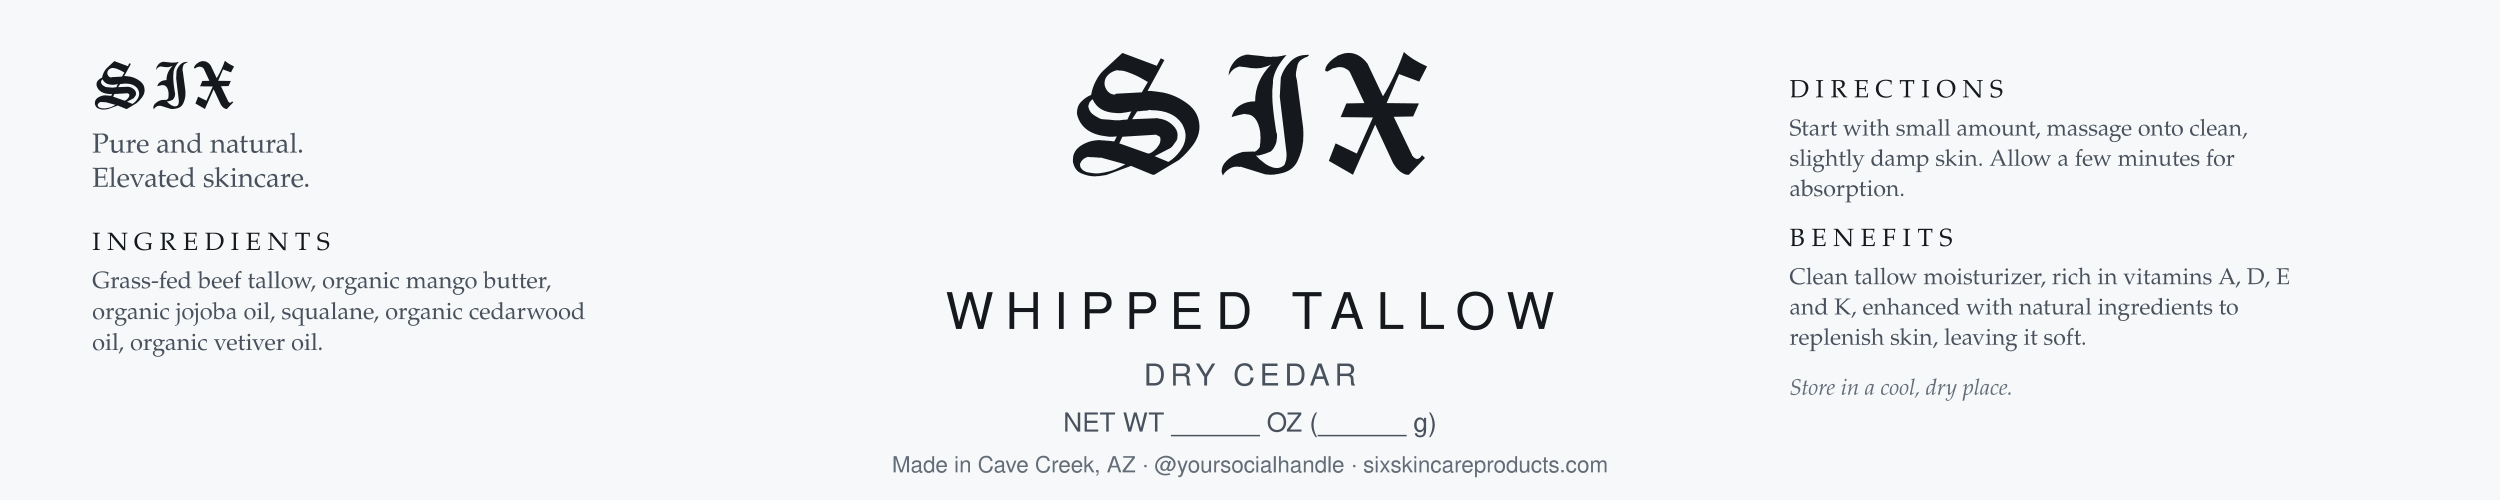
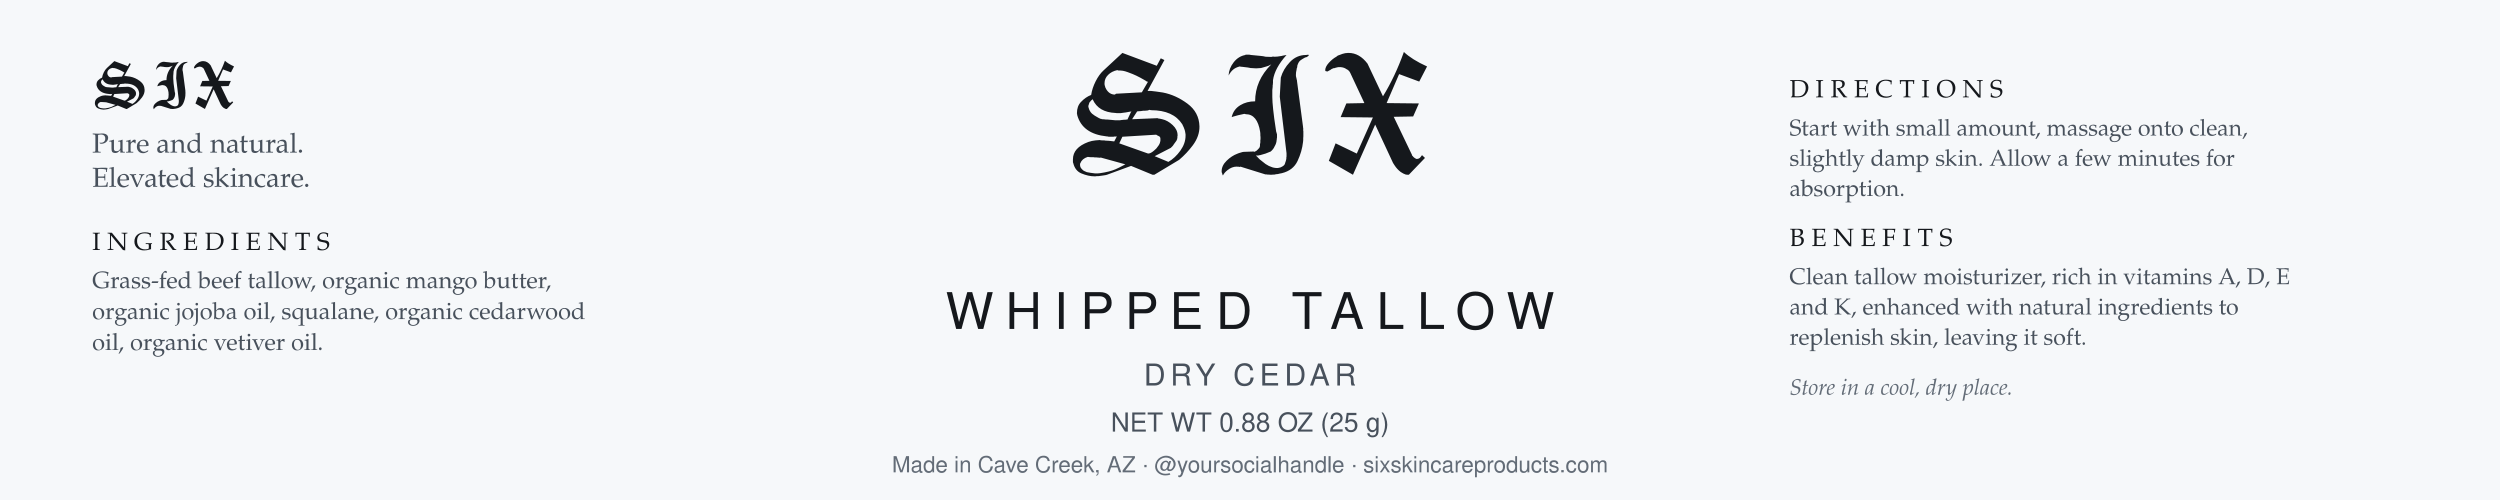
<svg xmlns="http://www.w3.org/2000/svg" width="190.0mm" height="38.0mm" viewBox="0 0 190.0 38.0">
  <rect x="0" y="0" width="190.0" height="38.0" fill="#f6f8fa" />
  <g transform="translate(81.000 3.400) scale(0.27155)">
    <path d="M15.84 2.29 25.46 5.89 26.58 3.8 27.6 4.28 22.89 12.93H23.86Q24.97 13.03 27.16 13.37Q30.75 14.05 34.03 16.47Q37.31 18.9 37.41 22.84Q37.46 25.56 35.56 28.13Q33.86 30.41 31.73 32.21L24.78 36.39H24.29L18.27 33.91L11.52 36.39Q11.23 36.49 10.55 36.58L9.48 36.73Q9.24 36.73 9.09 36.78H8.7Q8.41 36.78 8.36 36.83H8.02Q6.32 36.83 4.33 36Q2.63 35.27 2.1 33.18Q2.05 33.04 2 32.89V32.07Q2 28.81 6.32 27.21Q7.29 26.87 8.31 26.77L9.53 26.67Q9.67 26.77 10.31 26.77H10.74Q11.03 26.87 11.81 26.87Q12.01 26.92 12.39 26.92L13.56 27.06L14.34 25.56Q14.29 25.7 14.05 25.7H13.51Q13.46 25.75 13.37 25.75H12.25Q12.01 25.75 11.88 25.73Q11.76 25.7 11.62 25.65Q11.47 25.65 11.42 25.65Q4.67 24.93 3.21 19.73V19.63Q3.17 19.63 3.17 19.58V19.34Q3.12 19.34 3.12 19.29V19.15Q3.12 17.2 4.23 16.04Q5.55 14.63 7.1 14.05Q7.39 12.15 8.36 10.23Q9.33 8.31 10.55 7.2ZM6.13 31.39Q4.53 31.92 4.09 33.13Q3.99 33.23 3.99 33.43V33.72Q3.99 33.77 4.04 34.01Q4.04 34.06 4.06 34.13Q4.09 34.2 4.14 34.25Q4.14 34.3 4.14 34.35Q4.23 34.49 4.45 34.76Q4.67 35.03 4.87 35.17Q5.06 35.32 5.89 35.66Q6.23 35.71 6.95 35.85Q7.25 35.85 7.73 35.95Q7.97 35.95 8.12 36H9.04Q9.19 35.95 9.58 35.95Q12.25 35.56 13.85 34.88Q14.68 34.54 16.67 33.47L9.82 31.58Q9.67 31.63 9.43 31.63Q9.33 31.63 9.19 31.58Q9.04 31.58 8.99 31.58Q8.7 31.58 8.56 31.53H8.07Q8.02 31.53 7.78 31.48H7ZM23.37 18.22Q22.98 18.47 22.11 18.47H21.67Q20.94 18.61 20.41 18.61Q20.21 18.66 19.97 18.66L18.56 20.85L25.7 20.55Q25.9 20.7 26.33 20.7Q26.33 20.7 27.01 20.85Q28.52 21.19 29.9 22.47Q31.29 23.76 31.29 25.36V25.46Q31.24 25.51 31.24 25.61V25.99Q31.19 26.04 31.19 26.14V26.38Q31.19 26.43 31.14 26.48Q31.09 26.53 31.05 26.63Q31 26.72 31 26.82Q30.8 27.16 30.22 27.89Q30.17 27.99 30.05 28.16Q29.93 28.33 29.88 28.37Q29.83 28.42 29.39 28.86L24.88 31.19L28.71 32.79Q30.61 31.68 32.07 29.64Q33.52 27.6 33.52 25.46V25.07Q33.47 24.78 33.38 24.25Q33.38 24.1 33.28 23.86Q33.13 23.37 32.99 23.08Q32.94 22.93 32.79 22.67Q32.65 22.4 32.6 22.25Q30.07 18.32 23.86 18.32ZM25.36 25.17 15.84 25.75 14.97 27.6 22.79 30.37Q22.98 30.51 23.37 30.41Q23.61 30.37 23.95 30.17Q24.29 29.98 24.68 29.64Q24.78 29.54 25 29.35Q25.22 29.15 25.36 29.01Q26.14 28.08 26.33 27.5Q26.33 27.4 26.43 27.11Q26.43 27.06 26.48 26.87V26.24Q26.43 26.19 26.43 26.04V25.95Q26.38 25.95 26.36 25.87Q26.33 25.8 26.31 25.75Q26.29 25.7 25.9 25.51Q25.85 25.46 25.7 25.41Q25.56 25.36 25.53 25.34Q25.51 25.31 25.46 25.27H25.36ZM7.54 15.21Q7.44 15.36 7.15 15.55Q7.15 15.6 6.86 15.89Q6.86 15.89 6.76 16.01Q6.66 16.13 6.61 16.18Q6.37 16.91 6.37 16.94Q6.37 16.96 6.32 17.06V17.45Q6.32 17.49 6.37 17.54Q6.61 18.61 7.34 19.29Q7.88 19.78 9.24 20.51Q9.43 20.6 9.77 20.75Q9.87 20.75 9.92 20.75Q10.01 20.8 10.06 20.82Q10.11 20.85 10.31 20.85H10.65Q10.69 20.89 11.01 20.92Q11.33 20.94 11.71 20.94Q13.46 21.14 13.85 21.14H15.11Q15.31 21.14 15.79 21.04H15.89Q16.13 21.04 16.28 20.99H16.62Q16.81 20.99 16.96 20.94H17.25L18.37 18.56Q18.17 18.76 17.93 18.76H17.74Q17.69 18.81 17.54 18.81Q16.81 18.95 16.77 18.95Q16.28 19.05 15.99 19.05Q15.5 19.15 15.31 19.15H14.34Q14.09 19.15 13.95 19.1Q9.14 18.9 7.54 15.31ZM14.43 7.1Q12.83 7.44 11.84 8.44Q10.84 9.43 10.84 10.79Q10.84 11.08 10.86 11.23Q10.89 11.37 10.99 11.67Q10.99 11.71 11.08 12.01Q11.18 12.05 11.23 12.3Q12.15 13.95 13.75 13.95L14.05 13.71L21.28 13.32L22.98 10.4Q23.08 10.4 22.5 10.21Q22.5 10.16 22.4 10.09Q22.3 10.01 22.23 10.01Q22.16 10.01 22.01 9.87Q21.48 9.58 20.89 9.24L19.73 8.65Q18.85 8.22 17.35 7.68Q16.57 7.39 15.99 7.29Q15.41 7.2 14.63 7.2Z M50.27 2.78H51.34Q51.63 2.87 52.89 2.97L54.45 3.12Q54.74 3.12 55.23 3.21Q55.71 3.31 55.95 3.36Q56.49 3.41 57.51 3.41L57.99 3.31Q58.29 3.41 59.26 3.31Q59.69 3.21 60.52 3.12H60.57L60.62 3.07Q60.81 3.07 61.2 2.97Q61.39 2.97 61.78 2.87Q58.48 6.52 57.99 9.92V10.69Q57.95 10.84 57.95 10.99V11.18Q57.9 11.23 57.9 11.37V11.76Q57.8 12.44 57.8 12.69V14.63Q57.8 15.89 58.04 18.13Q58.24 20.17 58.87 24.25L59.11 25.07V25.99Q59.06 26.04 59.06 26.24V26.43Q59.01 26.58 59.01 26.67Q58.97 27.6 58.43 28.47Q58.14 29.2 57.36 29.88Q56.73 30.17 55.91 30.46Q55.66 30.51 55.15 30.68Q54.64 30.85 54.4 30.9Q54.35 30.9 54.25 30.9Q54.16 30.95 54.06 30.97Q53.96 31 53.77 31H53.19L53.43 31.24Q53.57 31.29 53.72 31.53L54.3 32.11Q55.57 33.13 55.91 33.38Q56.83 34.01 57.8 34.3Q58.29 34.45 58.38 34.45Q58.48 34.45 58.58 34.45Q58.67 34.49 58.72 34.49H59.4Q59.45 34.49 59.84 34.4Q59.89 34.4 60.18 34.3Q60.23 34.25 60.35 34.2Q60.47 34.15 60.52 34.13Q60.57 34.11 60.67 34.03Q60.76 33.96 60.81 33.94Q60.86 33.91 60.98 33.81Q61.1 33.72 61.13 33.67Q61.15 33.62 61.22 33.52Q61.3 33.43 61.3 33.4Q61.3 33.38 61.44 32.94L61.59 32.5Q61.59 32.36 61.69 32.07Q61.69 31.97 61.73 31.82V31.53Q61.73 31.39 61.78 31.24V30.37L59.89 14.53L60.18 9.19Q60.86 6.81 62.73 4.84Q64.6 2.87 67.22 2.87L67.9 2.78L68 3.07Q67.9 3.12 67.81 3.19Q67.71 3.26 67.64 3.31Q67.56 3.36 67.47 3.43Q67.37 3.51 67.25 3.51Q67.13 3.51 67.03 3.55Q66.93 3.6 66.83 3.65Q66.11 4.04 65.64 4.4Q65.18 4.77 64.89 5.59Q64.89 5.64 64.84 5.72Q64.79 5.79 64.79 5.93V6.08Q64.79 6.18 64.75 6.35Q64.7 6.52 64.6 6.76V6.95Q64.55 7.2 64.45 7.68Q64.41 7.93 64.41 8.31V8.75Q64.41 8.9 64.5 9.19Q64.5 9.24 64.55 9.29V9.38Q64.55 9.43 64.58 9.5Q64.6 9.58 64.65 9.82Q64.65 9.87 64.7 9.97V10.11L66.4 22.98Q66.4 23.27 66.45 23.32V24.05Q66.45 24.1 66.49 24.2V25.61Q66.45 25.8 66.45 26.14V26.67Q66.4 26.87 66.4 27.21Q66.11 29.88 64.87 32.53Q63.63 35.17 60.47 35.95Q60.33 35.95 59.94 36.05L59.35 36.19Q59.16 36.19 58.84 36.24Q58.53 36.29 58.38 36.34H57.99Q57.7 36.34 57.65 36.39H57.12Q57.07 36.34 56.93 36.34H56.49Q56.34 36.29 56.15 36.29H55.86L48.86 34.11L48.77 34.2H48.62Q48.57 34.2 48.47 34.15H48.09Q48.04 34.15 47.94 34.11H47.84Q46.48 34.11 45.22 35.13Q44.35 35.81 43.96 36.63V36.53Q43.91 36.49 43.86 36.39Q43.81 36.29 43.81 36.19V36.15Q43.76 35.95 43.69 35.83Q43.62 35.71 43.62 35.42Q43.62 33.81 45.03 32.45Q46.43 31.09 47.99 30.51Q48.13 30.41 48.47 30.32Q48.57 30.32 48.89 30.2Q49.2 30.07 49.45 30.03Q49.69 29.98 49.83 29.98L52.65 29.88Q52.65 29.98 52.75 29.98Q52.8 29.98 52.85 29.93Q52.89 29.88 53.19 29.78Q53.23 29.73 53.33 29.69Q53.43 29.64 53.5 29.56Q53.57 29.49 53.84 29.22Q54.11 28.96 54.18 28.84Q54.25 28.71 54.35 28.37V27.89Q54.35 27.74 54.45 27.35V26.67Q54.45 26.58 54.5 26.48V25.85Q54.45 25.7 54.45 25.36V24.88Q54.4 24.73 54.4 24.39Q53.62 19.44 50.37 19.44L49.98 19.34Q49.4 19.49 48.23 19.73Q47.94 19.83 47.36 19.97Q47.21 20.02 46.92 20.09Q46.63 20.17 46.43 20.26Q46.92 18.08 48.86 16.91Q50.61 15.84 52.99 15.84Q52.99 10.01 57.51 5.5Q57.41 5.55 57.17 5.67Q56.93 5.79 56.73 5.89Q56.54 5.98 56.1 6.1Q55.66 6.23 54.64 6.52Q53.77 6.61 53.28 6.61Q52.8 6.61 51.73 6.52Q51.49 6.47 50.95 6.37Q50.42 6.27 50.13 6.27Q49.83 6.27 49.35 6.18Q49.06 6.18 48.67 6.08Q47.55 6.37 46.85 6.95Q46.14 7.54 45.56 8.61Q45.66 6.61 46.99 4.91Q48.33 3.21 50.27 2.87Z M94.6 2Q96.83 4.14 101.11 6.08L98.92 10.31L93.29 8.22L89.79 16.33L98.83 16.43L97.22 20.07L91.78 20.17L96.88 30.8Q96.88 30.95 96.93 30.95V31Q96.93 31.09 97.03 31.09Q97.22 31.43 97.81 31.82Q97.85 31.82 97.9 31.82Q97.9 31.87 97.98 31.9Q98.05 31.92 98.19 31.97H98.39L98.44 31.92H98.63L98.68 31.87H98.73Q98.83 31.82 98.9 31.77Q98.97 31.73 99.02 31.73L99.26 31.48L99.7 30.9L100.53 31.68L96.01 36.39H95.47Q95.43 36.34 95.33 36.34H95.18Q95.13 36.29 95.04 36.29Q94.55 36.15 93.73 35.61Q92.71 34.83 92.03 33.77Q91.88 33.52 91.59 33.09L86.59 22.35L80.37 36.39L73.62 32.5L75.51 27.6L81.44 30.46L85.95 20.36L76.92 20.26L78.52 16.43L83.57 16.33L79.64 7.93Q79.3 7.15 78.52 6.81Q77.94 6.37 76.97 6.27H76.29Q76.14 6.32 76 6.32L75.41 6.47Q75.37 6.47 75.29 6.52Q75.22 6.57 75.07 6.57H74.88Q74.83 6.61 74.73 6.66Q74.64 6.71 74.59 6.71Q74.54 6.71 74.47 6.76Q74.39 6.81 74.35 6.83Q74.3 6.86 74.2 6.93Q74.1 7 74.01 7.08Q73.91 7.15 73.86 7.15Q73.81 7.15 73.74 7.2Q73.67 7.25 73.62 7.27Q73.57 7.29 73.45 7.37Q73.33 7.44 73.23 7.49L72.74 7.39L72.6 7.2Q72.6 6.18 73.62 5.06Q74.64 3.94 75.71 3.36Q75.9 3.17 76.12 3.04Q76.34 2.92 76.97 2.73Q77.11 2.68 77.36 2.58Q77.45 2.58 77.53 2.53Q77.6 2.49 77.7 2.49Q77.79 2.49 78.09 2.39Q78.23 2.39 78.38 2.34H78.62Q78.77 2.34 78.91 2.29H79.15Q82.17 2.29 84.45 5.3L88.77 14.43Q92.17 8.9 94.6 2.1Z" fill="#15181c" />
  </g>
  <text x="95.00" y="25.00" font-family="Helvetica, Arial, sans-serif" font-size="3.85" fill="#15181c" text-anchor="middle" letter-spacing="0.950">WHIPPED TALLOW</text>
  <text x="95.00" y="29.30" font-family="Helvetica, Arial, sans-serif" font-size="2.30" fill="#48515c" text-anchor="middle" letter-spacing="0.350">DRY CEDAR</text>
-   <text x="95.00" y="32.80" font-family="Helvetica, Arial, sans-serif" font-size="2.00" fill="#48515c" text-anchor="middle">NET WT ______ OZ (______ g)</text>
+   <text x="95.00" y="32.80" font-family="Helvetica, Arial, sans-serif" font-size="2.00" fill="#48515c" text-anchor="middle">NET WT 0.88 OZ (25 g)</text>
  <text x="95.00" y="35.90" font-family="Helvetica, Arial, sans-serif" font-size="1.70" fill="#636c77" text-anchor="middle">Made in Cave Creek, AZ   ·   @yoursocialhandle   ·   sixskincareproducts.com</text>
  <g transform="translate(7.000 4.400) scale(0.10668)">
    <path d="M15.84 2.29 25.46 5.89 26.58 3.8 27.6 4.28 22.89 12.93H23.86Q24.97 13.03 27.16 13.37Q30.75 14.05 34.03 16.47Q37.31 18.9 37.41 22.84Q37.46 25.56 35.56 28.13Q33.86 30.41 31.73 32.21L24.78 36.39H24.29L18.27 33.91L11.52 36.39Q11.23 36.49 10.55 36.58L9.48 36.73Q9.24 36.73 9.09 36.78H8.7Q8.41 36.78 8.36 36.83H8.02Q6.32 36.83 4.33 36Q2.63 35.27 2.1 33.18Q2.05 33.04 2 32.89V32.07Q2 28.81 6.32 27.21Q7.29 26.87 8.31 26.77L9.53 26.67Q9.67 26.77 10.31 26.77H10.74Q11.03 26.87 11.81 26.87Q12.01 26.92 12.39 26.92L13.56 27.06L14.34 25.56Q14.29 25.7 14.05 25.7H13.51Q13.46 25.75 13.37 25.75H12.25Q12.01 25.75 11.88 25.73Q11.76 25.7 11.62 25.65Q11.47 25.65 11.42 25.65Q4.67 24.93 3.21 19.73V19.63Q3.17 19.63 3.17 19.58V19.34Q3.12 19.34 3.12 19.29V19.15Q3.12 17.2 4.23 16.04Q5.55 14.63 7.1 14.05Q7.39 12.15 8.36 10.23Q9.33 8.31 10.55 7.2ZM6.13 31.39Q4.53 31.92 4.09 33.13Q3.99 33.23 3.99 33.43V33.72Q3.99 33.77 4.04 34.01Q4.04 34.06 4.06 34.13Q4.09 34.2 4.14 34.25Q4.14 34.3 4.14 34.35Q4.23 34.49 4.45 34.76Q4.67 35.03 4.87 35.17Q5.06 35.32 5.89 35.66Q6.23 35.71 6.95 35.85Q7.25 35.85 7.73 35.95Q7.97 35.95 8.12 36H9.04Q9.19 35.95 9.58 35.95Q12.25 35.56 13.85 34.88Q14.68 34.54 16.67 33.47L9.82 31.58Q9.67 31.63 9.43 31.63Q9.33 31.63 9.19 31.58Q9.04 31.58 8.99 31.58Q8.7 31.58 8.56 31.53H8.07Q8.02 31.53 7.78 31.48H7ZM23.37 18.22Q22.98 18.47 22.11 18.47H21.67Q20.94 18.61 20.41 18.61Q20.21 18.66 19.97 18.66L18.56 20.85L25.7 20.55Q25.9 20.7 26.33 20.7Q26.33 20.7 27.01 20.85Q28.52 21.19 29.9 22.47Q31.29 23.76 31.29 25.36V25.46Q31.24 25.51 31.24 25.61V25.99Q31.19 26.04 31.19 26.14V26.38Q31.19 26.43 31.14 26.48Q31.09 26.53 31.05 26.63Q31 26.72 31 26.82Q30.8 27.16 30.22 27.89Q30.17 27.99 30.05 28.16Q29.93 28.33 29.88 28.37Q29.83 28.42 29.39 28.86L24.88 31.19L28.71 32.79Q30.61 31.68 32.07 29.64Q33.52 27.6 33.52 25.46V25.07Q33.47 24.78 33.38 24.25Q33.38 24.1 33.28 23.86Q33.13 23.37 32.99 23.08Q32.94 22.93 32.79 22.67Q32.65 22.4 32.6 22.25Q30.07 18.32 23.86 18.32ZM25.36 25.17 15.84 25.75 14.97 27.6 22.79 30.37Q22.98 30.51 23.37 30.41Q23.61 30.37 23.95 30.17Q24.29 29.98 24.68 29.64Q24.78 29.54 25 29.35Q25.22 29.15 25.36 29.01Q26.14 28.08 26.33 27.5Q26.33 27.4 26.43 27.11Q26.43 27.06 26.48 26.87V26.24Q26.43 26.19 26.43 26.04V25.95Q26.38 25.95 26.36 25.87Q26.33 25.8 26.31 25.75Q26.29 25.7 25.9 25.51Q25.85 25.46 25.7 25.41Q25.56 25.36 25.53 25.34Q25.51 25.31 25.46 25.27H25.36ZM7.54 15.21Q7.44 15.36 7.15 15.55Q7.15 15.6 6.86 15.89Q6.86 15.89 6.76 16.01Q6.66 16.13 6.61 16.18Q6.37 16.91 6.37 16.94Q6.37 16.96 6.32 17.06V17.45Q6.32 17.49 6.37 17.54Q6.61 18.61 7.34 19.29Q7.88 19.78 9.24 20.51Q9.43 20.6 9.77 20.75Q9.87 20.75 9.92 20.75Q10.01 20.8 10.06 20.82Q10.11 20.85 10.31 20.85H10.65Q10.69 20.89 11.01 20.92Q11.33 20.94 11.71 20.94Q13.46 21.14 13.85 21.14H15.11Q15.31 21.14 15.79 21.04H15.89Q16.13 21.04 16.28 20.99H16.62Q16.81 20.99 16.96 20.94H17.25L18.37 18.56Q18.17 18.76 17.93 18.76H17.74Q17.69 18.81 17.54 18.81Q16.81 18.95 16.77 18.95Q16.28 19.05 15.99 19.05Q15.5 19.15 15.31 19.15H14.34Q14.09 19.15 13.95 19.1Q9.14 18.9 7.54 15.31ZM14.43 7.1Q12.83 7.44 11.84 8.44Q10.84 9.43 10.84 10.79Q10.84 11.08 10.86 11.23Q10.89 11.37 10.99 11.67Q10.99 11.71 11.08 12.01Q11.18 12.05 11.23 12.3Q12.15 13.95 13.75 13.95L14.05 13.71L21.28 13.32L22.98 10.4Q23.08 10.4 22.5 10.21Q22.5 10.16 22.4 10.09Q22.3 10.01 22.23 10.01Q22.16 10.01 22.01 9.87Q21.48 9.58 20.89 9.24L19.73 8.65Q18.85 8.22 17.35 7.68Q16.57 7.39 15.99 7.29Q15.41 7.2 14.63 7.2Z M50.27 2.78H51.34Q51.63 2.87 52.89 2.97L54.45 3.12Q54.74 3.12 55.23 3.21Q55.71 3.31 55.95 3.36Q56.49 3.41 57.51 3.41L57.99 3.31Q58.29 3.41 59.26 3.31Q59.69 3.21 60.52 3.12H60.57L60.62 3.07Q60.81 3.07 61.2 2.97Q61.39 2.97 61.78 2.87Q58.48 6.52 57.99 9.92V10.69Q57.95 10.84 57.95 10.99V11.18Q57.9 11.23 57.9 11.37V11.76Q57.8 12.44 57.8 12.69V14.63Q57.8 15.89 58.04 18.13Q58.24 20.17 58.87 24.25L59.11 25.07V25.99Q59.06 26.04 59.06 26.24V26.43Q59.01 26.58 59.01 26.67Q58.97 27.6 58.43 28.47Q58.14 29.2 57.36 29.88Q56.73 30.17 55.91 30.46Q55.66 30.51 55.15 30.68Q54.64 30.85 54.4 30.9Q54.35 30.9 54.25 30.9Q54.16 30.95 54.06 30.97Q53.96 31 53.77 31H53.19L53.43 31.24Q53.57 31.29 53.72 31.53L54.3 32.11Q55.57 33.13 55.91 33.38Q56.83 34.01 57.8 34.3Q58.29 34.45 58.38 34.45Q58.48 34.45 58.58 34.45Q58.67 34.49 58.72 34.49H59.4Q59.45 34.49 59.84 34.4Q59.89 34.4 60.18 34.3Q60.23 34.25 60.35 34.2Q60.47 34.15 60.52 34.13Q60.57 34.11 60.67 34.03Q60.76 33.96 60.81 33.94Q60.86 33.91 60.98 33.81Q61.1 33.72 61.13 33.67Q61.15 33.62 61.22 33.52Q61.3 33.43 61.3 33.4Q61.3 33.38 61.44 32.94L61.59 32.5Q61.59 32.36 61.69 32.07Q61.69 31.97 61.73 31.82V31.53Q61.73 31.39 61.78 31.24V30.37L59.89 14.53L60.18 9.19Q60.86 6.81 62.73 4.84Q64.6 2.87 67.22 2.87L67.9 2.78L68 3.07Q67.9 3.12 67.81 3.19Q67.71 3.26 67.64 3.31Q67.56 3.36 67.47 3.43Q67.37 3.51 67.25 3.51Q67.13 3.51 67.03 3.55Q66.93 3.6 66.83 3.65Q66.11 4.04 65.64 4.4Q65.18 4.77 64.89 5.59Q64.89 5.64 64.84 5.72Q64.79 5.79 64.79 5.93V6.08Q64.79 6.18 64.75 6.35Q64.7 6.52 64.6 6.76V6.95Q64.55 7.2 64.45 7.68Q64.41 7.93 64.41 8.31V8.75Q64.41 8.9 64.5 9.19Q64.5 9.24 64.55 9.29V9.38Q64.55 9.43 64.58 9.5Q64.6 9.58 64.65 9.82Q64.65 9.87 64.7 9.97V10.11L66.4 22.98Q66.4 23.27 66.45 23.32V24.05Q66.45 24.1 66.49 24.2V25.61Q66.45 25.8 66.45 26.14V26.67Q66.4 26.87 66.4 27.21Q66.11 29.88 64.87 32.53Q63.63 35.17 60.47 35.95Q60.33 35.95 59.94 36.05L59.35 36.19Q59.16 36.19 58.84 36.24Q58.53 36.29 58.38 36.34H57.99Q57.7 36.34 57.65 36.39H57.12Q57.07 36.34 56.93 36.34H56.49Q56.34 36.29 56.15 36.29H55.86L48.86 34.11L48.77 34.2H48.62Q48.57 34.2 48.47 34.15H48.09Q48.04 34.15 47.94 34.11H47.84Q46.48 34.11 45.22 35.13Q44.35 35.81 43.96 36.63V36.53Q43.91 36.49 43.86 36.39Q43.81 36.29 43.81 36.19V36.15Q43.76 35.95 43.69 35.83Q43.62 35.71 43.62 35.42Q43.62 33.81 45.03 32.45Q46.43 31.09 47.99 30.51Q48.13 30.41 48.47 30.32Q48.57 30.32 48.89 30.2Q49.2 30.07 49.45 30.03Q49.69 29.98 49.83 29.98L52.65 29.88Q52.65 29.98 52.75 29.98Q52.8 29.98 52.85 29.93Q52.89 29.88 53.19 29.78Q53.23 29.73 53.33 29.69Q53.43 29.64 53.5 29.56Q53.57 29.49 53.84 29.22Q54.11 28.96 54.18 28.84Q54.25 28.71 54.35 28.37V27.89Q54.35 27.74 54.45 27.35V26.67Q54.45 26.58 54.5 26.48V25.85Q54.45 25.7 54.45 25.36V24.88Q54.4 24.73 54.4 24.39Q53.62 19.44 50.37 19.44L49.98 19.34Q49.4 19.49 48.23 19.73Q47.94 19.83 47.36 19.97Q47.21 20.02 46.92 20.09Q46.63 20.17 46.43 20.26Q46.92 18.08 48.86 16.91Q50.61 15.84 52.99 15.84Q52.99 10.01 57.51 5.5Q57.41 5.55 57.17 5.67Q56.93 5.79 56.73 5.89Q56.54 5.98 56.1 6.1Q55.66 6.23 54.64 6.52Q53.77 6.61 53.28 6.61Q52.8 6.61 51.73 6.52Q51.49 6.47 50.95 6.37Q50.42 6.27 50.13 6.27Q49.83 6.27 49.35 6.18Q49.06 6.18 48.67 6.08Q47.55 6.37 46.85 6.95Q46.14 7.54 45.56 8.61Q45.66 6.61 46.99 4.91Q48.33 3.21 50.27 2.87Z M94.6 2Q96.83 4.14 101.11 6.08L98.92 10.31L93.29 8.22L89.79 16.33L98.83 16.43L97.22 20.07L91.78 20.17L96.88 30.8Q96.88 30.95 96.93 30.95V31Q96.93 31.09 97.03 31.09Q97.22 31.43 97.81 31.82Q97.85 31.82 97.9 31.82Q97.9 31.87 97.98 31.9Q98.05 31.92 98.19 31.97H98.39L98.44 31.92H98.63L98.68 31.87H98.73Q98.83 31.82 98.9 31.77Q98.97 31.73 99.02 31.73L99.26 31.48L99.7 30.9L100.53 31.68L96.01 36.39H95.47Q95.43 36.34 95.33 36.34H95.18Q95.13 36.29 95.04 36.29Q94.55 36.15 93.73 35.61Q92.71 34.83 92.03 33.77Q91.88 33.52 91.59 33.09L86.59 22.35L80.37 36.39L73.62 32.5L75.51 27.6L81.44 30.46L85.95 20.36L76.92 20.26L78.52 16.43L83.57 16.33L79.64 7.93Q79.3 7.15 78.52 6.81Q77.94 6.37 76.97 6.27H76.29Q76.14 6.32 76 6.32L75.41 6.47Q75.37 6.47 75.29 6.52Q75.22 6.57 75.07 6.57H74.88Q74.83 6.61 74.73 6.66Q74.64 6.71 74.59 6.71Q74.54 6.71 74.47 6.76Q74.39 6.81 74.35 6.83Q74.3 6.86 74.2 6.93Q74.1 7 74.01 7.08Q73.91 7.15 73.86 7.15Q73.81 7.15 73.74 7.2Q73.67 7.25 73.62 7.27Q73.57 7.29 73.45 7.37Q73.33 7.44 73.23 7.49L72.74 7.39L72.6 7.2Q72.6 6.18 73.62 5.06Q74.64 3.94 75.71 3.36Q75.9 3.17 76.12 3.04Q76.34 2.92 76.97 2.73Q77.11 2.68 77.36 2.58Q77.45 2.58 77.53 2.53Q77.6 2.49 77.7 2.49Q77.79 2.49 78.09 2.39Q78.23 2.39 78.38 2.34H78.62Q78.77 2.34 78.91 2.29H79.15Q82.17 2.29 84.45 5.3L88.77 14.43Q92.17 8.9 94.6 2.1Z" fill="#15181c" />
  </g>
  <text x="7.00" y="11.60" font-family="Palatino, Georgia, serif" font-size="2.10" fill="#48515c">Pure and natural.</text>
  <text x="7.00" y="14.20" font-family="Palatino, Georgia, serif" font-size="2.10" fill="#48515c">Elevated skincare.</text>
  <text x="7.00" y="19.00" font-family="Palatino, Georgia, serif" font-size="1.90" fill="#15181c" letter-spacing="0.500">INGREDIENTS</text>
  <text x="7.00" y="21.90" font-family="Palatino, Georgia, serif" font-size="1.80" fill="#48515c">Grass-fed beef tallow, organic mango butter,</text>
  <text x="7.00" y="24.25" font-family="Palatino, Georgia, serif" font-size="1.80" fill="#48515c">organic jojoba oil, squalane, organic cedarwood</text>
  <text x="7.00" y="26.60" font-family="Palatino, Georgia, serif" font-size="1.80" fill="#48515c">oil, organic vetiver oil.</text>
  <text x="136.00" y="7.40" font-family="Palatino, Georgia, serif" font-size="1.90" fill="#15181c" letter-spacing="0.500">DIRECTIONS</text>
  <text x="136.00" y="10.30" font-family="Palatino, Georgia, serif" font-size="1.75" fill="#48515c">Start with small amount, massage onto clean,</text>
  <text x="136.00" y="12.60" font-family="Palatino, Georgia, serif" font-size="1.75" fill="#48515c">slightly damp skin. Allow a few minutes for</text>
  <text x="136.00" y="14.90" font-family="Palatino, Georgia, serif" font-size="1.75" fill="#48515c">absorption.</text>
  <text x="136.00" y="18.70" font-family="Palatino, Georgia, serif" font-size="1.90" fill="#15181c" letter-spacing="0.500">BENEFITS</text>
  <text x="136.00" y="21.60" font-family="Palatino, Georgia, serif" font-size="1.75" fill="#48515c">Clean tallow moisturizer, rich in vitamins A, D, E</text>
  <text x="136.00" y="23.90" font-family="Palatino, Georgia, serif" font-size="1.75" fill="#48515c">and K, enhanced with natural ingredients to</text>
  <text x="136.00" y="26.20" font-family="Palatino, Georgia, serif" font-size="1.75" fill="#48515c">replenish skin, leaving it soft.</text>
  <text x="136.00" y="30.00" font-family="Palatino, Georgia, serif" font-size="1.70" fill="#636c77" font-style="italic">Store in a cool, dry place.</text>
</svg>
